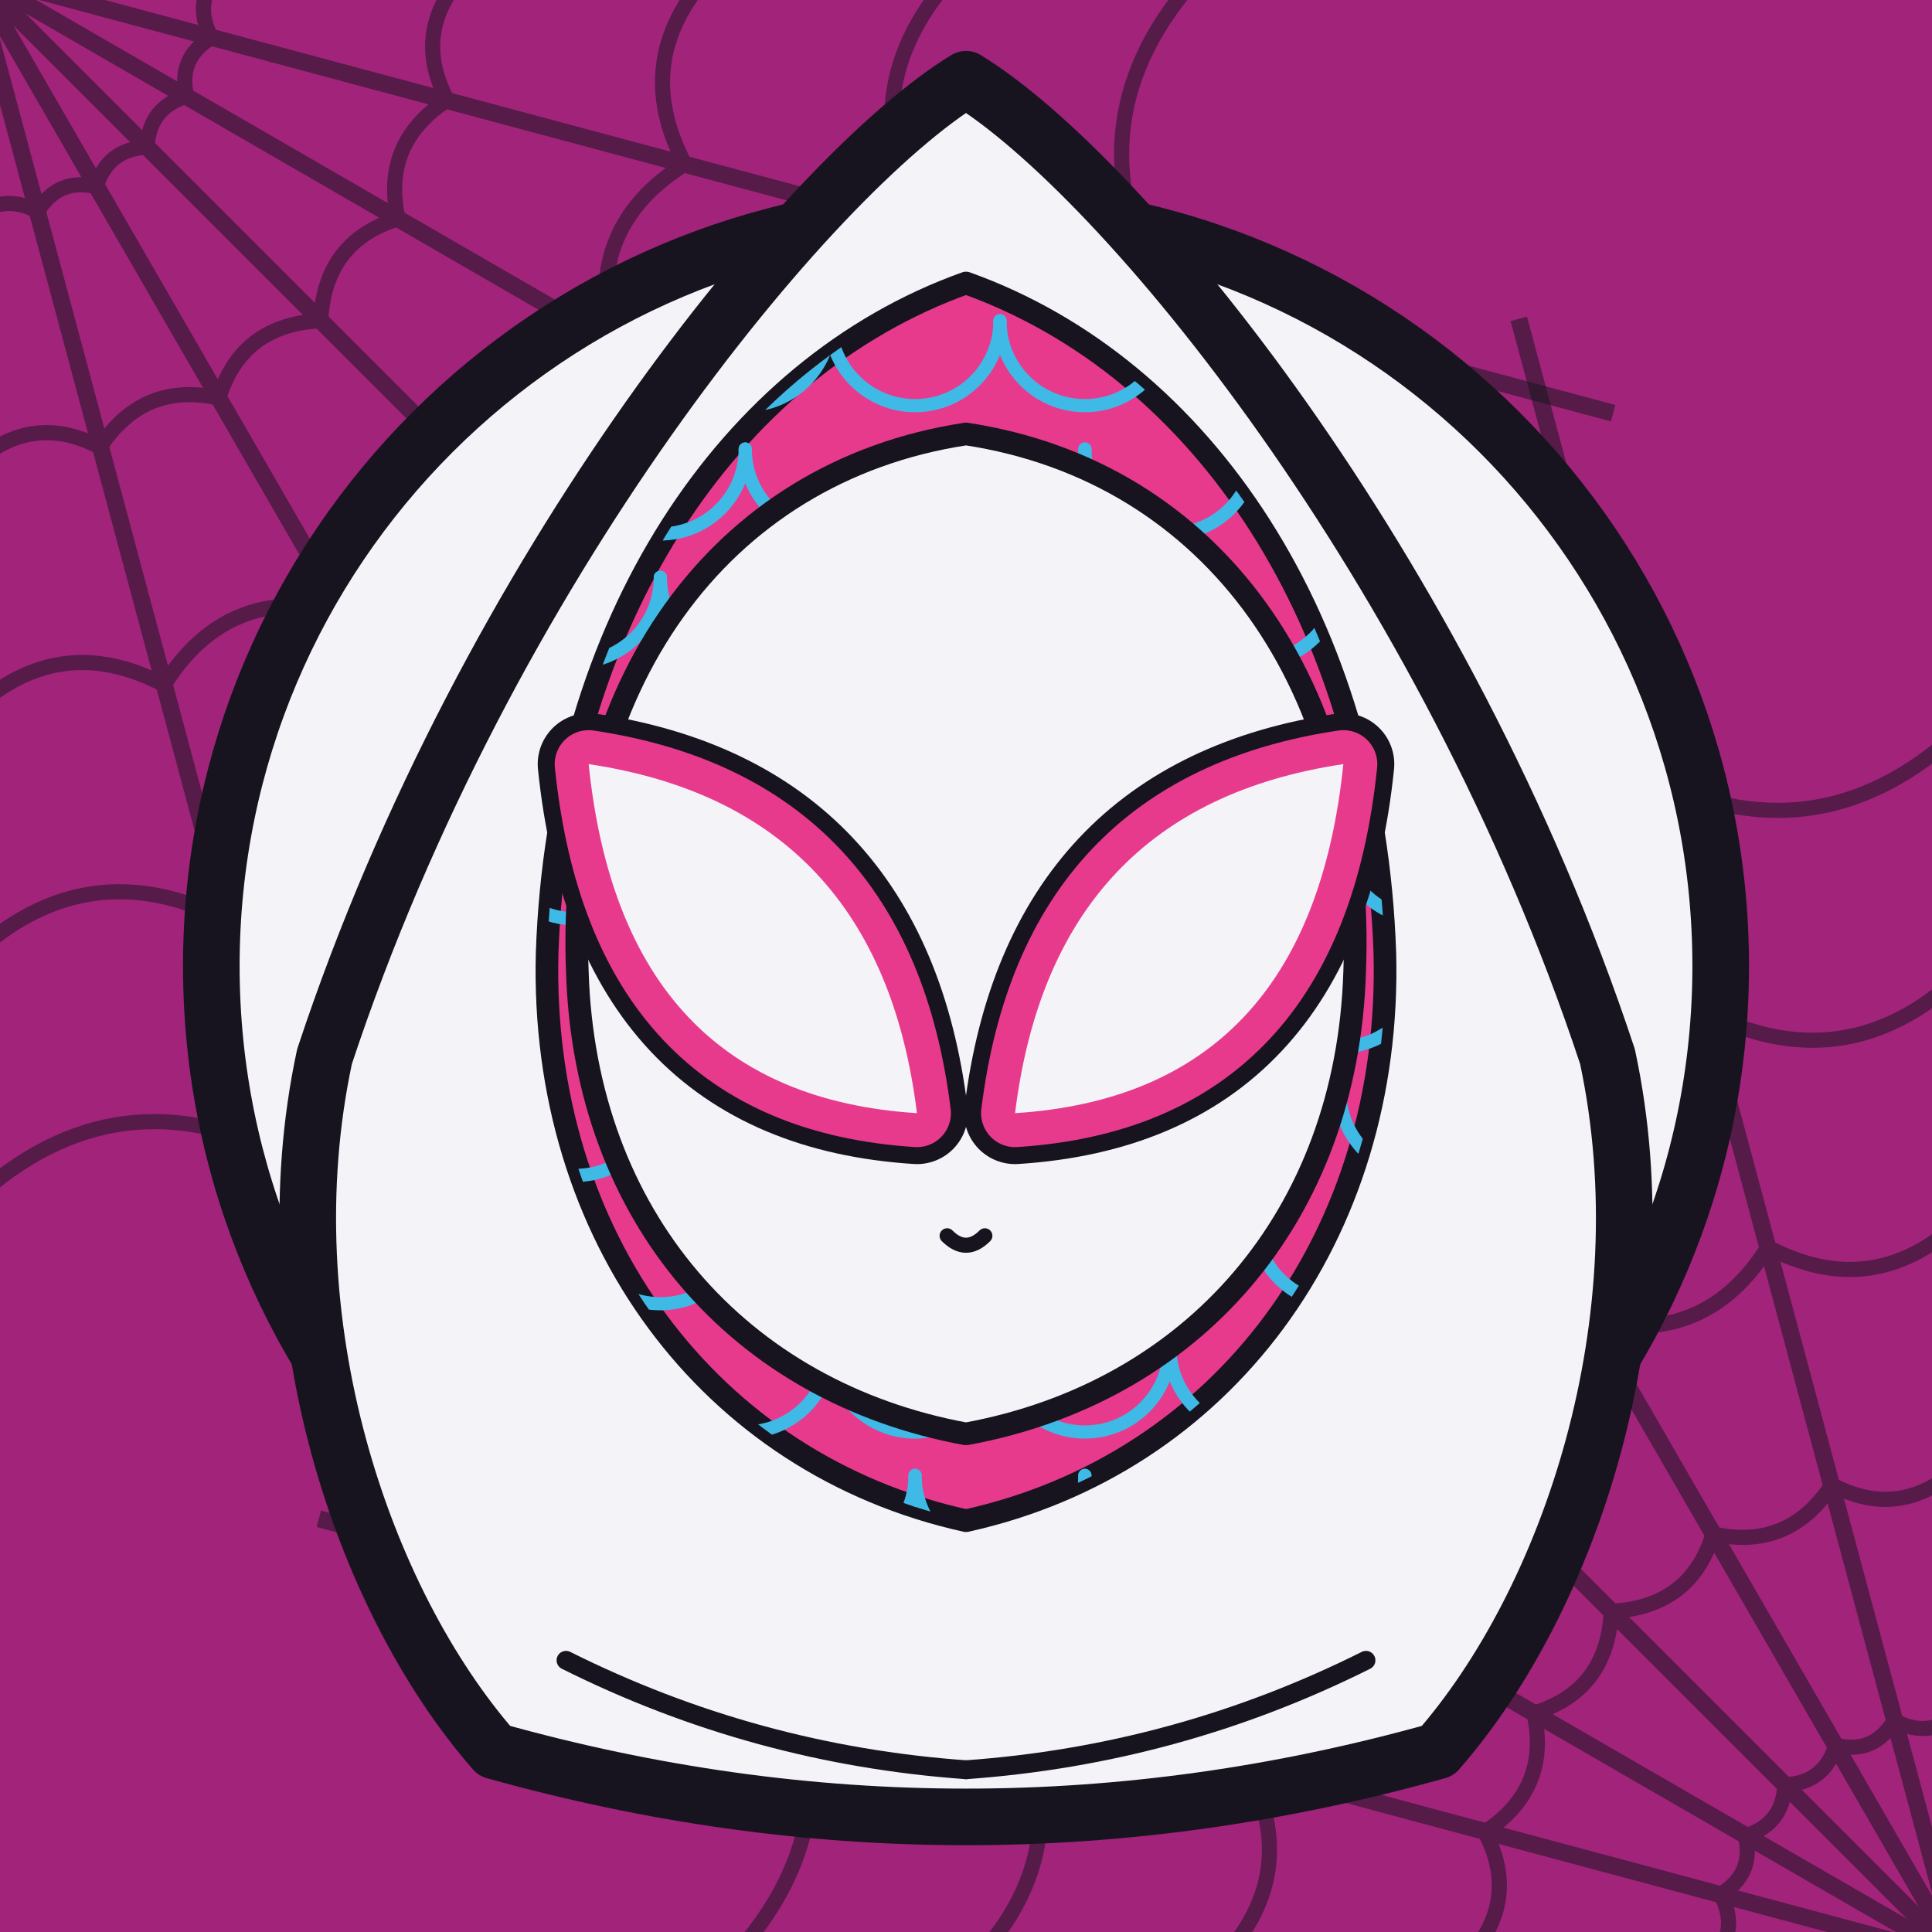
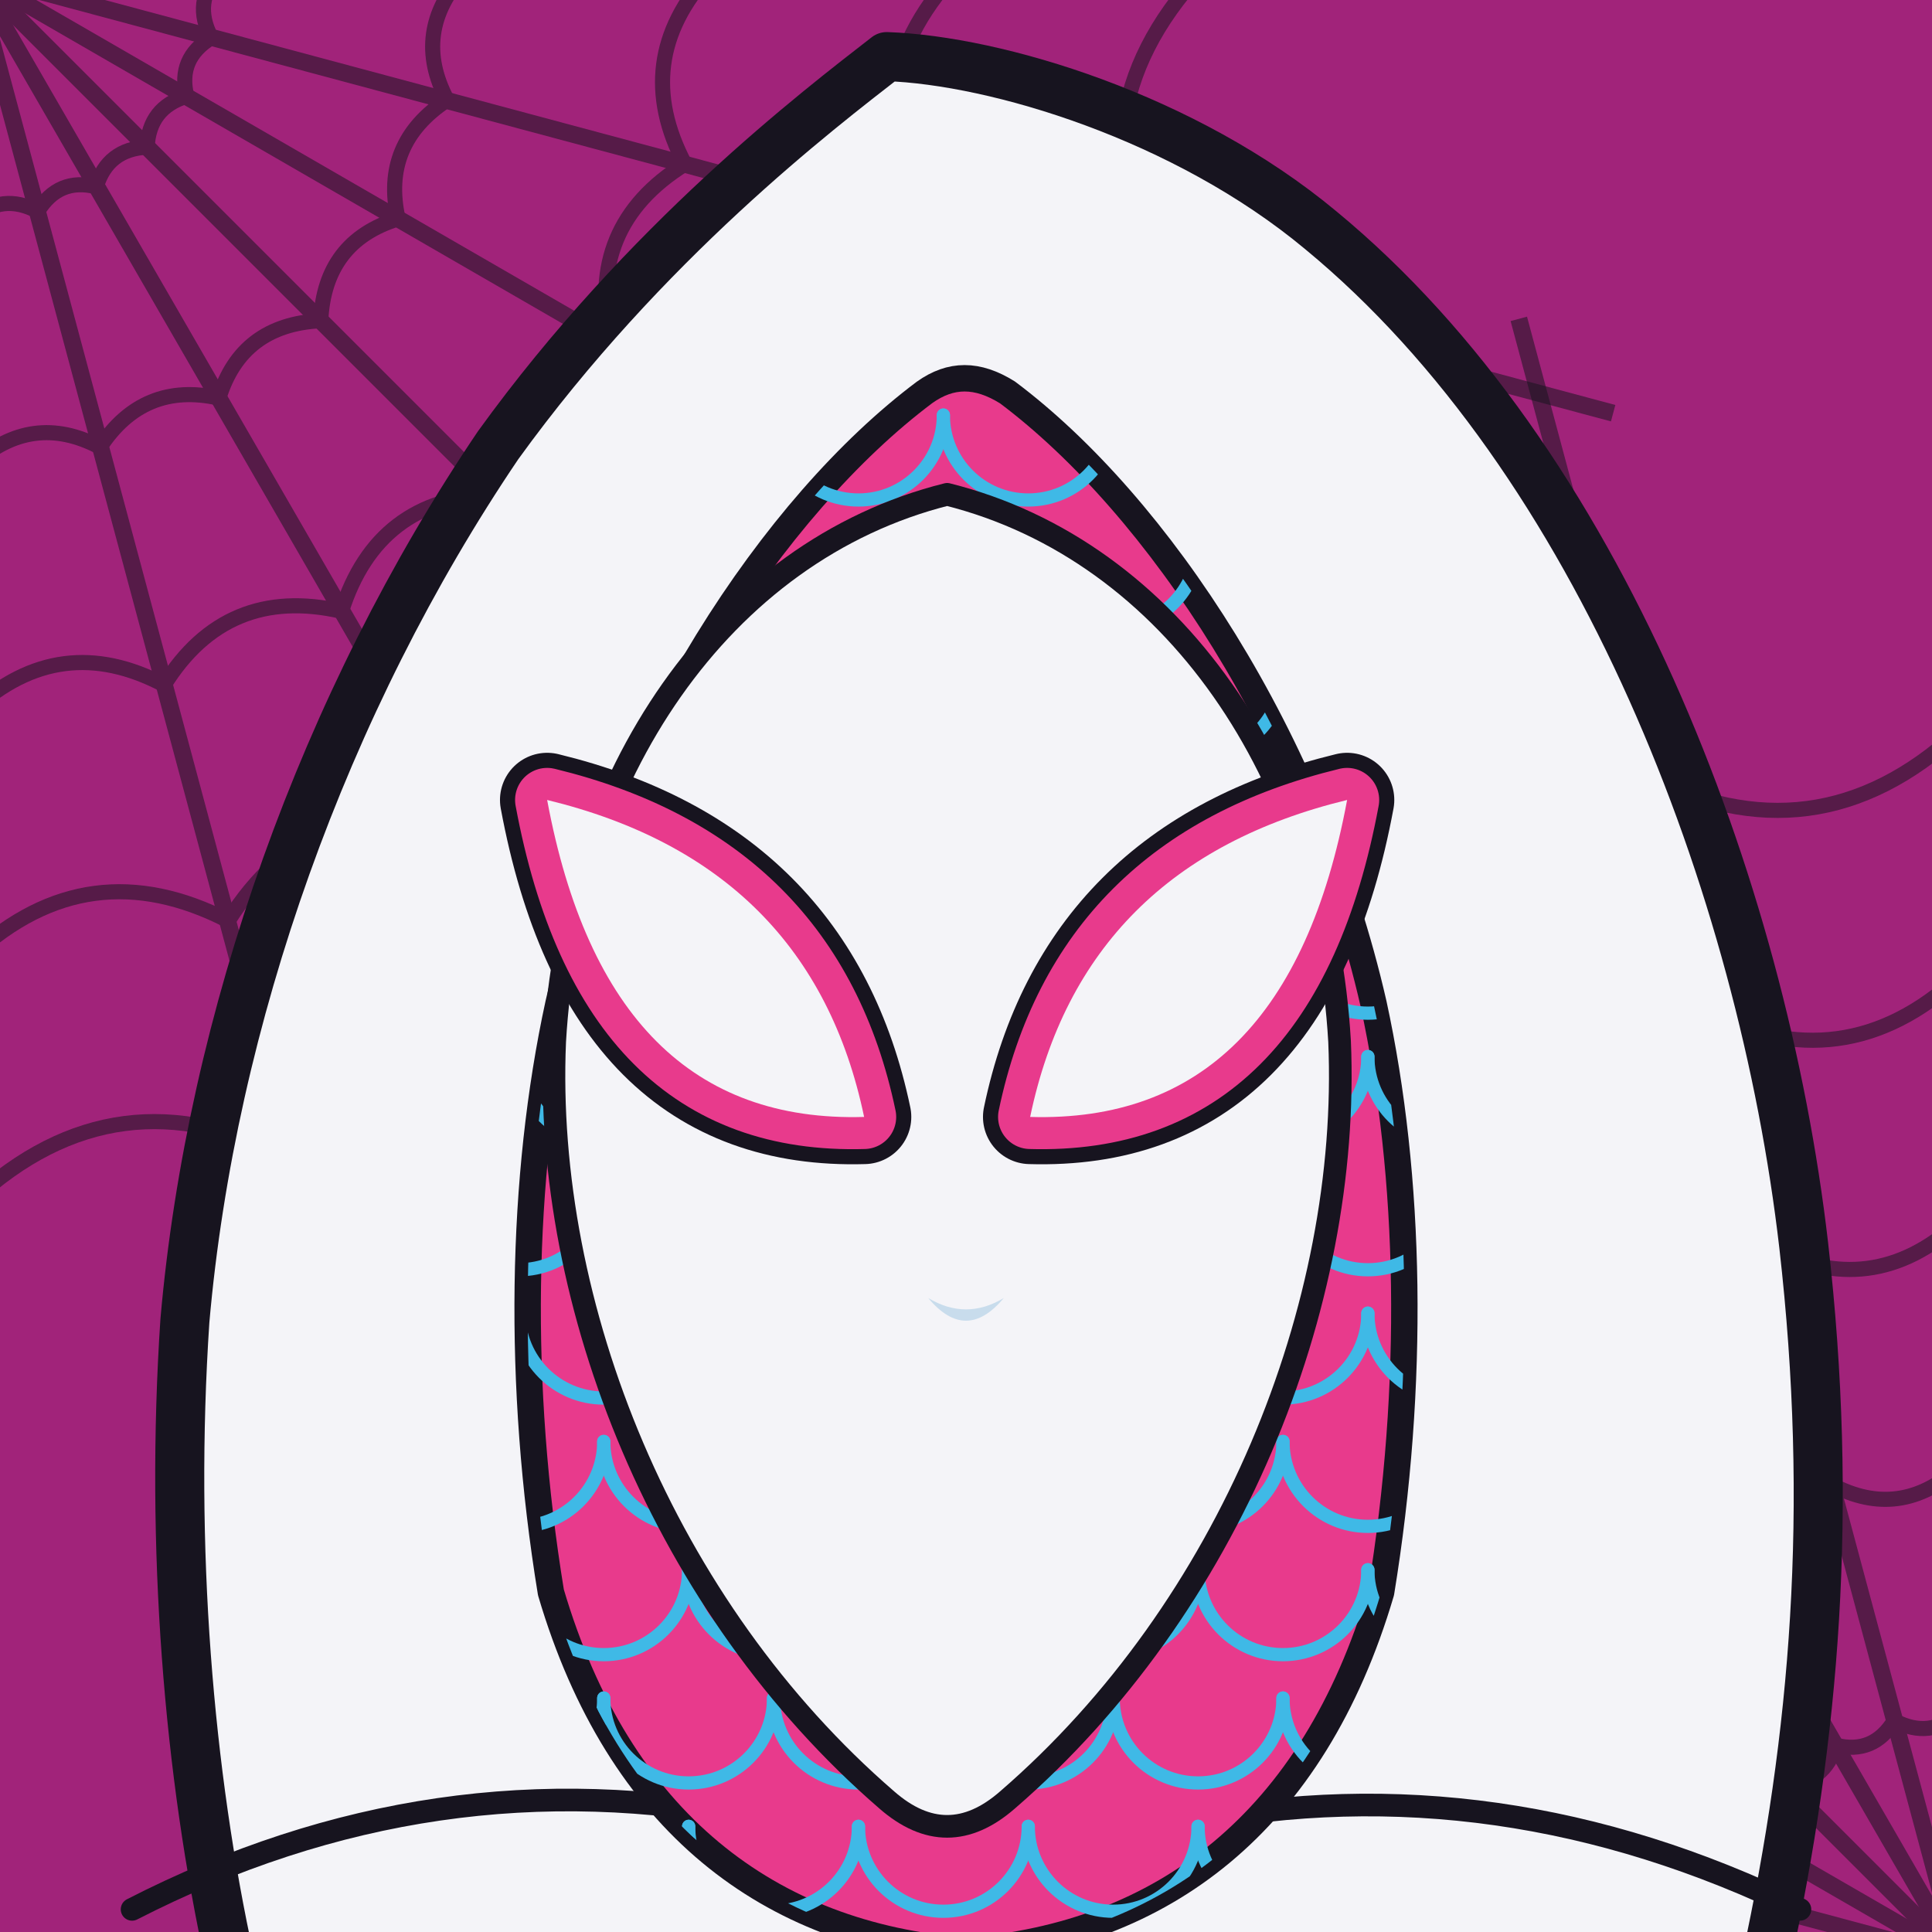
<svg xmlns="http://www.w3.org/2000/svg" viewBox="0 0 1024 1024">
  <rect x="0" y="0" width="1024" height="1024" fill="#a1237a" />
  <g stroke="#17141f" fill="none" opacity="0.55">
    <line x1="-14" y1="-14" x2="886" y2="-14" stroke-width="9" />
    <line x1="-14" y1="-14" x2="855" y2="219" stroke-width="9" />
    <line x1="-14" y1="-14" x2="765" y2="436" stroke-width="9" />
    <line x1="-14" y1="-14" x2="622" y2="622" stroke-width="9" />
    <line x1="-14" y1="-14" x2="436" y2="765" stroke-width="9" />
    <line x1="-14" y1="-14" x2="219" y2="855" stroke-width="9" />
    <line x1="-14" y1="-14" x2="-14" y2="886" stroke-width="9" />
    <path d="M 116 -14 Q 102 1 112 20" stroke-width="8" />
    <path d="M 112 20 Q 94 31 99 51" stroke-width="8" />
    <path d="M 99 51 Q 79 57 78 78" stroke-width="8" />
    <path d="M 78 78 Q 57 79 51 99" stroke-width="8" />
    <path d="M 51 99 Q 31 94 20 112" stroke-width="8" />
    <path d="M 20 112 Q 1 102 -14 116" stroke-width="8" />
    <path d="M 246 -14 Q 218 17 237 53" stroke-width="8" />
    <path d="M 237 53 Q 202 76 211 116" stroke-width="8" />
    <path d="M 211 116 Q 172 128 170 170" stroke-width="8" />
    <path d="M 170 170 Q 128 172 116 211" stroke-width="8" />
    <path d="M 116 211 Q 76 202 53 237" stroke-width="8" />
    <path d="M 53 237 Q 17 218 -14 246" stroke-width="8" />
    <path d="M 376 -14 Q 334 32 363 87" stroke-width="8" />
    <path d="M 363 87 Q 310 120 324 181" stroke-width="8" />
    <path d="M 324 181 Q 264 200 262 262" stroke-width="8" />
    <path d="M 262 262 Q 200 264 181 324" stroke-width="8" />
    <path d="M 181 324 Q 120 310 87 363" stroke-width="8" />
    <path d="M 87 363 Q 32 334 -14 376" stroke-width="8" />
    <path d="M 506 -14 Q 450 47 488 121" stroke-width="8" />
    <path d="M 488 121 Q 418 165 436 246" stroke-width="8" />
    <path d="M 436 246 Q 357 271 354 354" stroke-width="8" />
    <path d="M 354 354 Q 271 357 246 436" stroke-width="8" />
    <path d="M 246 436 Q 165 418 121 488" stroke-width="8" />
    <path d="M 121 488 Q 47 450 -14 506" stroke-width="8" />
    <path d="M 636 -14 Q 566 62 614 154" stroke-width="8" />
    <path d="M 614 154 Q 526 210 549 311" stroke-width="8" />
    <path d="M 549 311 Q 450 342 446 446" stroke-width="8" />
    <path d="M 446 446 Q 342 450 311 549" stroke-width="8" />
    <path d="M 311 549 Q 210 526 154 614" stroke-width="8" />
    <path d="M 154 614 Q 62 566 -14 636" stroke-width="8" />
  </g>
  <g stroke="#17141f" fill="none" opacity="0.55">
    <line x1="1038" y1="1038" x2="138" y2="1038" stroke-width="9" />
    <line x1="1038" y1="1038" x2="169" y2="805" stroke-width="9" />
    <line x1="1038" y1="1038" x2="259" y2="588" stroke-width="9" />
    <line x1="1038" y1="1038" x2="402" y2="402" stroke-width="9" />
    <line x1="1038" y1="1038" x2="588" y2="259" stroke-width="9" />
    <line x1="1038" y1="1038" x2="805" y2="169" stroke-width="9" />
    <line x1="1038" y1="1038" x2="1038" y2="138" stroke-width="9" />
    <path d="M 908 1038 Q 922 1023 912 1004" stroke-width="8" />
    <path d="M 912 1004 Q 930 993 925 973" stroke-width="8" />
    <path d="M 925 973 Q 945 967 946 946" stroke-width="8" />
    <path d="M 946 946 Q 967 945 973 925" stroke-width="8" />
    <path d="M 973 925 Q 993 930 1004 912" stroke-width="8" />
    <path d="M 1004 912 Q 1023 922 1038 908" stroke-width="8" />
    <path d="M 778 1038 Q 806 1007 787 971" stroke-width="8" />
    <path d="M 787 971 Q 822 948 813 908" stroke-width="8" />
    <path d="M 813 908 Q 852 896 854 854" stroke-width="8" />
    <path d="M 854 854 Q 896 852 908 813" stroke-width="8" />
    <path d="M 908 813 Q 948 822 971 787" stroke-width="8" />
    <path d="M 971 787 Q 1007 806 1038 778" stroke-width="8" />
    <path d="M 648 1038 Q 690 992 661 937" stroke-width="8" />
    <path d="M 661 937 Q 714 904 700 843" stroke-width="8" />
    <path d="M 700 843 Q 760 824 762 762" stroke-width="8" />
    <path d="M 762 762 Q 824 760 843 700" stroke-width="8" />
    <path d="M 843 700 Q 904 714 937 661" stroke-width="8" />
    <path d="M 937 661 Q 992 690 1038 648" stroke-width="8" />
    <path d="M 518 1038 Q 574 977 536 903" stroke-width="8" />
    <path d="M 536 903 Q 606 859 588 778" stroke-width="8" />
    <path d="M 588 778 Q 667 753 670 670" stroke-width="8" />
    <path d="M 670 670 Q 753 667 778 588" stroke-width="8" />
    <path d="M 778 588 Q 859 606 903 536" stroke-width="8" />
    <path d="M 903 536 Q 977 574 1038 518" stroke-width="8" />
    <path d="M 388 1038 Q 458 962 410 870" stroke-width="8" />
    <path d="M 410 870 Q 498 814 475 713" stroke-width="8" />
    <path d="M 475 713 Q 574 682 578 578" stroke-width="8" />
    <path d="M 578 578 Q 682 574 713 475" stroke-width="8" />
    <path d="M 713 475 Q 814 498 870 410" stroke-width="8" />
    <path d="M 870 410 Q 962 458 1038 388" stroke-width="8" />
  </g>
-   <clipPath id="face">
-     <circle cx="512" cy="512" r="400" />
-   </clipPath>
-   <circle cx="512" cy="512" r="400" fill="#f4f4f8" />
-   <g clip-path="url(#face)" stroke-linejoin="round" stroke-linecap="round">
- </g>
-   <circle cx="512" cy="512" r="400" fill="none" stroke="#17141f" stroke-width="30" />
  <g stroke-linejoin="round" stroke-linecap="round">
-     <path d="M 512 42 C 430 92, 258 300, 172 560 C 142 700, 192 848, 262 928 Q 512 998, 762 928 C 832 848, 882 700, 852 560 C 766 300, 594 92, 512 42 Z" fill="#f4f4f8" stroke="#17141f" stroke-width="30" />
-     <path d="M 512 150 C 386 195, 296 330, 290 505 C 286 655, 376 776, 512 806 C 648 776, 738 655, 734 505 C 728 330, 638 195, 512 150 Z" fill="#e83a8c" stroke="#17141f" stroke-width="12" />
+     <path d="M 470 30 C 434 58, 342 128, 264 236 C 172 372, 112 540, 98 700 C 90 820, 100 940, 122 1040 L 936 1040 C 962 920, 972 800, 956 660 C 934 470, 848 244, 700 122 C 628 62, 528 32, 470 30 Z" fill="#f4f4f8" stroke="#17141f" stroke-width="26" />
+     <path d="M 70 1012 Q 230 930 400 964" fill="none" stroke="#17141f" stroke-width="12" />
+     <path d="M 954 1012 Q 794 934 630 966" fill="none" stroke="#17141f" stroke-width="12" />
+     <path d="M 490 208 C 410 268, 328 392, 296 532 C 276 624, 274 734, 292 844 C 328 966, 408 1026, 512 1034 C 616 1026, 696 966, 732 844 C 750 734, 748 624, 728 532 C 696 392, 614 268, 534 208 C 518 198, 504 198, 490 208 Z" fill="#e83a8c" stroke="#17141f" stroke-width="14" />
    <clipPath id="lin">
-       <path d="M 512 150 C 386 195, 296 330, 290 505 C 286 655, 376 776, 512 806 C 648 776, 738 655, 734 505 C 728 330, 638 195, 512 150 Z" />
+       <path d="M 490 208 C 410 268, 328 392, 296 532 C 276 624, 274 734, 292 844 C 328 966, 408 1026, 512 1034 C 616 1026, 696 966, 732 844 C 750 734, 748 624, 728 532 C 696 392, 614 268, 534 208 C 518 198, 504 198, 490 208 Z" />
    </clipPath>
    <g clip-path="url(#lin)" stroke="#3fb9e6" stroke-width="7" fill="none">
-       <path d="M 260 170 A 45 45 0 0 0 350 170" />
-       <path d="M 350 170 A 45 45 0 0 0 440 170" />
-       <path d="M 440 170 A 45 45 0 0 0 530 170" />
-       <path d="M 530 170 A 45 45 0 0 0 620 170" />
-       <path d="M 620 170 A 45 45 0 0 0 710 170" />
-       <path d="M 710 170 A 45 45 0 0 0 800 170" />
-       <path d="M 800 170 A 45 45 0 0 0 890 170" />
-       <path d="M 890 170 A 45 45 0 0 0 980 170" />
-       <path d="M 980 170 A 45 45 0 0 0 1070 170" />
-       <path d="M 305 238 A 45 45 0 0 0 395 238" />
-       <path d="M 395 238 A 45 45 0 0 0 485 238" />
-       <path d="M 485 238 A 45 45 0 0 0 575 238" />
-       <path d="M 575 238 A 45 45 0 0 0 665 238" />
-       <path d="M 665 238 A 45 45 0 0 0 755 238" />
-       <path d="M 755 238 A 45 45 0 0 0 845 238" />
-       <path d="M 845 238 A 45 45 0 0 0 935 238" />
-       <path d="M 935 238 A 45 45 0 0 0 1025 238" />
-       <path d="M 1025 238 A 45 45 0 0 0 1115 238" />
-       <path d="M 260 306 A 45 45 0 0 0 350 306" />
-       <path d="M 350 306 A 45 45 0 0 0 440 306" />
-       <path d="M 440 306 A 45 45 0 0 0 530 306" />
-       <path d="M 530 306 A 45 45 0 0 0 620 306" />
-       <path d="M 620 306 A 45 45 0 0 0 710 306" />
-       <path d="M 710 306 A 45 45 0 0 0 800 306" />
-       <path d="M 800 306 A 45 45 0 0 0 890 306" />
-       <path d="M 890 306 A 45 45 0 0 0 980 306" />
-       <path d="M 980 306 A 45 45 0 0 0 1070 306" />
-       <path d="M 305 374 A 45 45 0 0 0 395 374" />
-       <path d="M 395 374 A 45 45 0 0 0 485 374" />
-       <path d="M 485 374 A 45 45 0 0 0 575 374" />
-       <path d="M 575 374 A 45 45 0 0 0 665 374" />
-       <path d="M 665 374 A 45 45 0 0 0 755 374" />
-       <path d="M 755 374 A 45 45 0 0 0 845 374" />
-       <path d="M 845 374 A 45 45 0 0 0 935 374" />
-       <path d="M 935 374 A 45 45 0 0 0 1025 374" />
-       <path d="M 1025 374 A 45 45 0 0 0 1115 374" />
-       <path d="M 260 442 A 45 45 0 0 0 350 442" />
-       <path d="M 350 442 A 45 45 0 0 0 440 442" />
-       <path d="M 440 442 A 45 45 0 0 0 530 442" />
-       <path d="M 530 442 A 45 45 0 0 0 620 442" />
-       <path d="M 620 442 A 45 45 0 0 0 710 442" />
-       <path d="M 710 442 A 45 45 0 0 0 800 442" />
-       <path d="M 800 442 A 45 45 0 0 0 890 442" />
-       <path d="M 890 442 A 45 45 0 0 0 980 442" />
-       <path d="M 980 442 A 45 45 0 0 0 1070 442" />
-       <path d="M 305 510 A 45 45 0 0 0 395 510" />
-       <path d="M 395 510 A 45 45 0 0 0 485 510" />
-       <path d="M 485 510 A 45 45 0 0 0 575 510" />
-       <path d="M 575 510 A 45 45 0 0 0 665 510" />
-       <path d="M 665 510 A 45 45 0 0 0 755 510" />
-       <path d="M 755 510 A 45 45 0 0 0 845 510" />
-       <path d="M 845 510 A 45 45 0 0 0 935 510" />
-       <path d="M 935 510 A 45 45 0 0 0 1025 510" />
-       <path d="M 1025 510 A 45 45 0 0 0 1115 510" />
-       <path d="M 260 578 A 45 45 0 0 0 350 578" />
-       <path d="M 350 578 A 45 45 0 0 0 440 578" />
-       <path d="M 440 578 A 45 45 0 0 0 530 578" />
-       <path d="M 530 578 A 45 45 0 0 0 620 578" />
-       <path d="M 620 578 A 45 45 0 0 0 710 578" />
-       <path d="M 710 578 A 45 45 0 0 0 800 578" />
-       <path d="M 800 578 A 45 45 0 0 0 890 578" />
-       <path d="M 890 578 A 45 45 0 0 0 980 578" />
-       <path d="M 980 578 A 45 45 0 0 0 1070 578" />
-       <path d="M 305 646 A 45 45 0 0 0 395 646" />
-       <path d="M 395 646 A 45 45 0 0 0 485 646" />
-       <path d="M 485 646 A 45 45 0 0 0 575 646" />
-       <path d="M 575 646 A 45 45 0 0 0 665 646" />
-       <path d="M 665 646 A 45 45 0 0 0 755 646" />
-       <path d="M 755 646 A 45 45 0 0 0 845 646" />
-       <path d="M 845 646 A 45 45 0 0 0 935 646" />
-       <path d="M 935 646 A 45 45 0 0 0 1025 646" />
-       <path d="M 1025 646 A 45 45 0 0 0 1115 646" />
-       <path d="M 260 714 A 45 45 0 0 0 350 714" />
-       <path d="M 350 714 A 45 45 0 0 0 440 714" />
-       <path d="M 440 714 A 45 45 0 0 0 530 714" />
-       <path d="M 530 714 A 45 45 0 0 0 620 714" />
-       <path d="M 620 714 A 45 45 0 0 0 710 714" />
-       <path d="M 710 714 A 45 45 0 0 0 800 714" />
-       <path d="M 800 714 A 45 45 0 0 0 890 714" />
-       <path d="M 890 714 A 45 45 0 0 0 980 714" />
-       <path d="M 980 714 A 45 45 0 0 0 1070 714" />
-       <path d="M 305 782 A 45 45 0 0 0 395 782" />
-       <path d="M 395 782 A 45 45 0 0 0 485 782" />
-       <path d="M 485 782 A 45 45 0 0 0 575 782" />
-       <path d="M 575 782 A 45 45 0 0 0 665 782" />
-       <path d="M 665 782 A 45 45 0 0 0 755 782" />
-       <path d="M 755 782 A 45 45 0 0 0 845 782" />
-       <path d="M 845 782 A 45 45 0 0 0 935 782" />
-       <path d="M 935 782 A 45 45 0 0 0 1025 782" />
-       <path d="M 1025 782 A 45 45 0 0 0 1115 782" />
+       <path d="M 230 220 A 45 45 0 0 0 320 220" />
+       <path d="M 320 220 A 45 45 0 0 0 410 220" />
+       <path d="M 410 220 A 45 45 0 0 0 500 220" />
+       <path d="M 500 220 A 45 45 0 0 0 590 220" />
+       <path d="M 590 220 A 45 45 0 0 0 680 220" />
+       <path d="M 680 220 A 45 45 0 0 0 770 220" />
+       <path d="M 770 220 A 45 45 0 0 0 860 220" />
+       <path d="M 860 220 A 45 45 0 0 0 950 220" />
+       <path d="M 950 220 A 45 45 0 0 0 1040 220" />
+       <path d="M 275 288 A 45 45 0 0 0 365 288" />
+       <path d="M 365 288 A 45 45 0 0 0 455 288" />
+       <path d="M 455 288 A 45 45 0 0 0 545 288" />
+       <path d="M 545 288 A 45 45 0 0 0 635 288" />
+       <path d="M 635 288 A 45 45 0 0 0 725 288" />
+       <path d="M 725 288 A 45 45 0 0 0 815 288" />
+       <path d="M 815 288 A 45 45 0 0 0 905 288" />
+       <path d="M 905 288 A 45 45 0 0 0 995 288" />
+       <path d="M 995 288 A 45 45 0 0 0 1085 288" />
+       <path d="M 230 356 A 45 45 0 0 0 320 356" />
+       <path d="M 320 356 A 45 45 0 0 0 410 356" />
+       <path d="M 410 356 A 45 45 0 0 0 500 356" />
+       <path d="M 500 356 A 45 45 0 0 0 590 356" />
+       <path d="M 590 356 A 45 45 0 0 0 680 356" />
+       <path d="M 680 356 A 45 45 0 0 0 770 356" />
+       <path d="M 770 356 A 45 45 0 0 0 860 356" />
+       <path d="M 860 356 A 45 45 0 0 0 950 356" />
+       <path d="M 950 356 A 45 45 0 0 0 1040 356" />
+       <path d="M 275 424 A 45 45 0 0 0 365 424" />
+       <path d="M 365 424 A 45 45 0 0 0 455 424" />
+       <path d="M 455 424 A 45 45 0 0 0 545 424" />
+       <path d="M 545 424 A 45 45 0 0 0 635 424" />
+       <path d="M 635 424 A 45 45 0 0 0 725 424" />
+       <path d="M 725 424 A 45 45 0 0 0 815 424" />
+       <path d="M 815 424 A 45 45 0 0 0 905 424" />
+       <path d="M 905 424 A 45 45 0 0 0 995 424" />
+       <path d="M 995 424 A 45 45 0 0 0 1085 424" />
+       <path d="M 230 492 A 45 45 0 0 0 320 492" />
+       <path d="M 320 492 A 45 45 0 0 0 410 492" />
+       <path d="M 410 492 A 45 45 0 0 0 500 492" />
+       <path d="M 500 492 A 45 45 0 0 0 590 492" />
+       <path d="M 590 492 A 45 45 0 0 0 680 492" />
+       <path d="M 680 492 A 45 45 0 0 0 770 492" />
+       <path d="M 770 492 A 45 45 0 0 0 860 492" />
+       <path d="M 860 492 A 45 45 0 0 0 950 492" />
+       <path d="M 950 492 A 45 45 0 0 0 1040 492" />
+       <path d="M 275 560 A 45 45 0 0 0 365 560" />
+       <path d="M 365 560 A 45 45 0 0 0 455 560" />
+       <path d="M 455 560 A 45 45 0 0 0 545 560" />
+       <path d="M 545 560 A 45 45 0 0 0 635 560" />
+       <path d="M 635 560 A 45 45 0 0 0 725 560" />
+       <path d="M 725 560 A 45 45 0 0 0 815 560" />
+       <path d="M 815 560 A 45 45 0 0 0 905 560" />
+       <path d="M 905 560 A 45 45 0 0 0 995 560" />
+       <path d="M 995 560 A 45 45 0 0 0 1085 560" />
+       <path d="M 230 628 A 45 45 0 0 0 320 628" />
+       <path d="M 320 628 A 45 45 0 0 0 410 628" />
+       <path d="M 410 628 A 45 45 0 0 0 500 628" />
+       <path d="M 500 628 A 45 45 0 0 0 590 628" />
+       <path d="M 590 628 A 45 45 0 0 0 680 628" />
+       <path d="M 680 628 A 45 45 0 0 0 770 628" />
+       <path d="M 770 628 A 45 45 0 0 0 860 628" />
+       <path d="M 860 628 A 45 45 0 0 0 950 628" />
+       <path d="M 950 628 A 45 45 0 0 0 1040 628" />
+       <path d="M 275 696 A 45 45 0 0 0 365 696" />
+       <path d="M 365 696 A 45 45 0 0 0 455 696" />
+       <path d="M 455 696 A 45 45 0 0 0 545 696" />
+       <path d="M 545 696 A 45 45 0 0 0 635 696" />
+       <path d="M 635 696 A 45 45 0 0 0 725 696" />
+       <path d="M 725 696 A 45 45 0 0 0 815 696" />
+       <path d="M 815 696 A 45 45 0 0 0 905 696" />
+       <path d="M 905 696 A 45 45 0 0 0 995 696" />
+       <path d="M 995 696 A 45 45 0 0 0 1085 696" />
+       <path d="M 230 764 A 45 45 0 0 0 320 764" />
+       <path d="M 320 764 A 45 45 0 0 0 410 764" />
+       <path d="M 410 764 A 45 45 0 0 0 500 764" />
+       <path d="M 500 764 A 45 45 0 0 0 590 764" />
+       <path d="M 590 764 A 45 45 0 0 0 680 764" />
+       <path d="M 680 764 A 45 45 0 0 0 770 764" />
+       <path d="M 770 764 A 45 45 0 0 0 860 764" />
+       <path d="M 860 764 A 45 45 0 0 0 950 764" />
+       <path d="M 950 764 A 45 45 0 0 0 1040 764" />
+       <path d="M 275 832 A 45 45 0 0 0 365 832" />
+       <path d="M 365 832 A 45 45 0 0 0 455 832" />
+       <path d="M 455 832 A 45 45 0 0 0 545 832" />
+       <path d="M 545 832 A 45 45 0 0 0 635 832" />
+       <path d="M 635 832 A 45 45 0 0 0 725 832" />
+       <path d="M 725 832 A 45 45 0 0 0 815 832" />
+       <path d="M 815 832 A 45 45 0 0 0 905 832" />
+       <path d="M 905 832 A 45 45 0 0 0 995 832" />
+       <path d="M 995 832 A 45 45 0 0 0 1085 832" />
+       <path d="M 230 900 A 45 45 0 0 0 320 900" />
+       <path d="M 320 900 A 45 45 0 0 0 410 900" />
+       <path d="M 410 900 A 45 45 0 0 0 500 900" />
+       <path d="M 500 900 A 45 45 0 0 0 590 900" />
+       <path d="M 590 900 A 45 45 0 0 0 680 900" />
+       <path d="M 680 900 A 45 45 0 0 0 770 900" />
+       <path d="M 770 900 A 45 45 0 0 0 860 900" />
+       <path d="M 860 900 A 45 45 0 0 0 950 900" />
+       <path d="M 950 900 A 45 45 0 0 0 1040 900" />
+       <path d="M 275 968 A 45 45 0 0 0 365 968" />
+       <path d="M 365 968 A 45 45 0 0 0 455 968" />
+       <path d="M 455 968 A 45 45 0 0 0 545 968" />
+       <path d="M 545 968 A 45 45 0 0 0 635 968" />
+       <path d="M 635 968 A 45 45 0 0 0 725 968" />
+       <path d="M 725 968 A 45 45 0 0 0 815 968" />
+       <path d="M 815 968 A 45 45 0 0 0 905 968" />
+       <path d="M 905 968 A 45 45 0 0 0 995 968" />
+       <path d="M 995 968 A 45 45 0 0 0 1085 968" />
+       <path d="M 230 1036 A 45 45 0 0 0 320 1036" />
+       <path d="M 320 1036 A 45 45 0 0 0 410 1036" />
+       <path d="M 410 1036 A 45 45 0 0 0 500 1036" />
+       <path d="M 500 1036 A 45 45 0 0 0 590 1036" />
+       <path d="M 590 1036 A 45 45 0 0 0 680 1036" />
+       <path d="M 680 1036 A 45 45 0 0 0 770 1036" />
+       <path d="M 770 1036 A 45 45 0 0 0 860 1036" />
+       <path d="M 860 1036 A 45 45 0 0 0 950 1036" />
+       <path d="M 950 1036 A 45 45 0 0 0 1040 1036" />
    </g>
-     <path d="M 512 230 C 380 250, 300 365, 306 515 C 310 645, 392 738, 512 760 C 632 738, 714 645, 718 515 C 724 365, 644 250, 512 230 Z" fill="#f4f4f8" stroke="#17141f" stroke-width="12" />
-     <path d="M 486 590 Q 330 580 312 405 Q 466 428 486 590 Z" fill="none" stroke="#17141f" stroke-width="54" />
-     <path d="M 486 590 Q 330 580 312 405 Q 466 428 486 590 Z" fill="none" stroke="#e83a8c" stroke-width="36" />
-     <path d="M 486 590 Q 330 580 312 405 Q 466 428 486 590 Z" fill="#f4f4f8" />
-     <path d="M 538 590 Q 694 580 712 405 Q 558 428 538 590 Z" fill="none" stroke="#17141f" stroke-width="54" />
-     <path d="M 538 590 Q 694 580 712 405 Q 558 428 538 590 Z" fill="none" stroke="#e83a8c" stroke-width="36" />
-     <path d="M 538 590 Q 694 580 712 405 Q 558 428 538 590 Z" fill="#f4f4f8" />
-     <path d="M 502 655 Q 512 665 522 655" fill="none" stroke="#17141f" stroke-width="8" />
-     <path d="M 300 880 Q 400 930 512 938" fill="none" stroke="#17141f" stroke-width="10" />
-     <path d="M 724 880 Q 624 930 512 938" fill="none" stroke="#17141f" stroke-width="10" />
+     <path d="M 502 262 C 382 292, 302 412, 294 552 C 288 692, 352 852, 470 954 Q 502 982, 534 954 C 652 852, 716 692, 710 552 C 702 412, 622 292, 502 262 Z" fill="#f4f4f8" stroke="#17141f" stroke-width="12" />
+     <path d="M 458 592 Q 322 596 290 424 Q 430 458 458 592 Z" fill="none" stroke="#17141f" stroke-width="50" />
+     <path d="M 458 592 Q 322 596 290 424 Q 430 458 458 592 Z" fill="none" stroke="#e83a8c" stroke-width="34" />
+     <path d="M 458 592 Q 322 596 290 424 Q 430 458 458 592 Z" fill="#f4f4f8" />
+     <path d="M 546 592 Q 682 596 714 424 Q 574 458 546 592 Z" fill="none" stroke="#17141f" stroke-width="50" />
+     <path d="M 546 592 Q 682 596 714 424 Q 574 458 546 592 Z" fill="none" stroke="#e83a8c" stroke-width="34" />
+     <path d="M 546 592 Q 682 596 714 424 Q 574 458 546 592 Z" fill="#f4f4f8" />
+     <path d="M 492 688 Q 512 712 532 688 Q 512 700 492 688 Z" fill="#c8dcec" />
  </g>
</svg>
